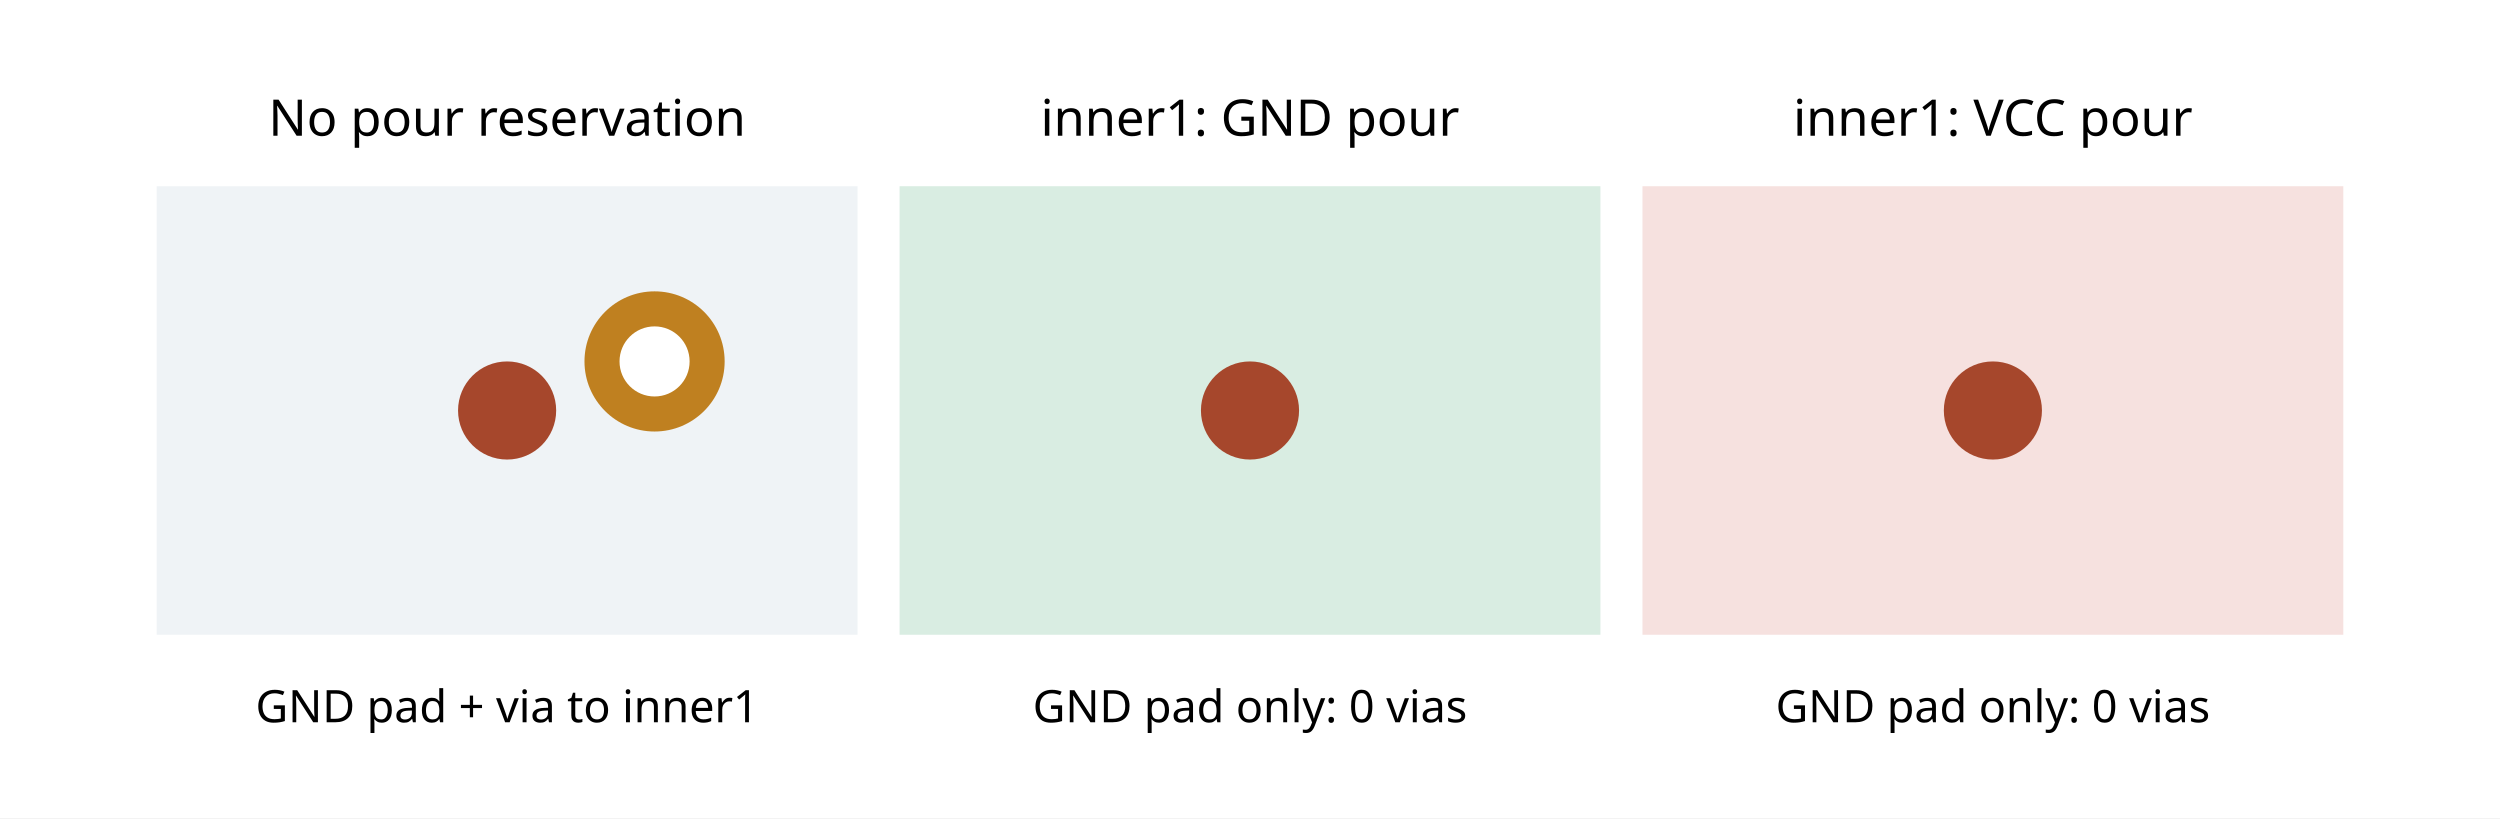
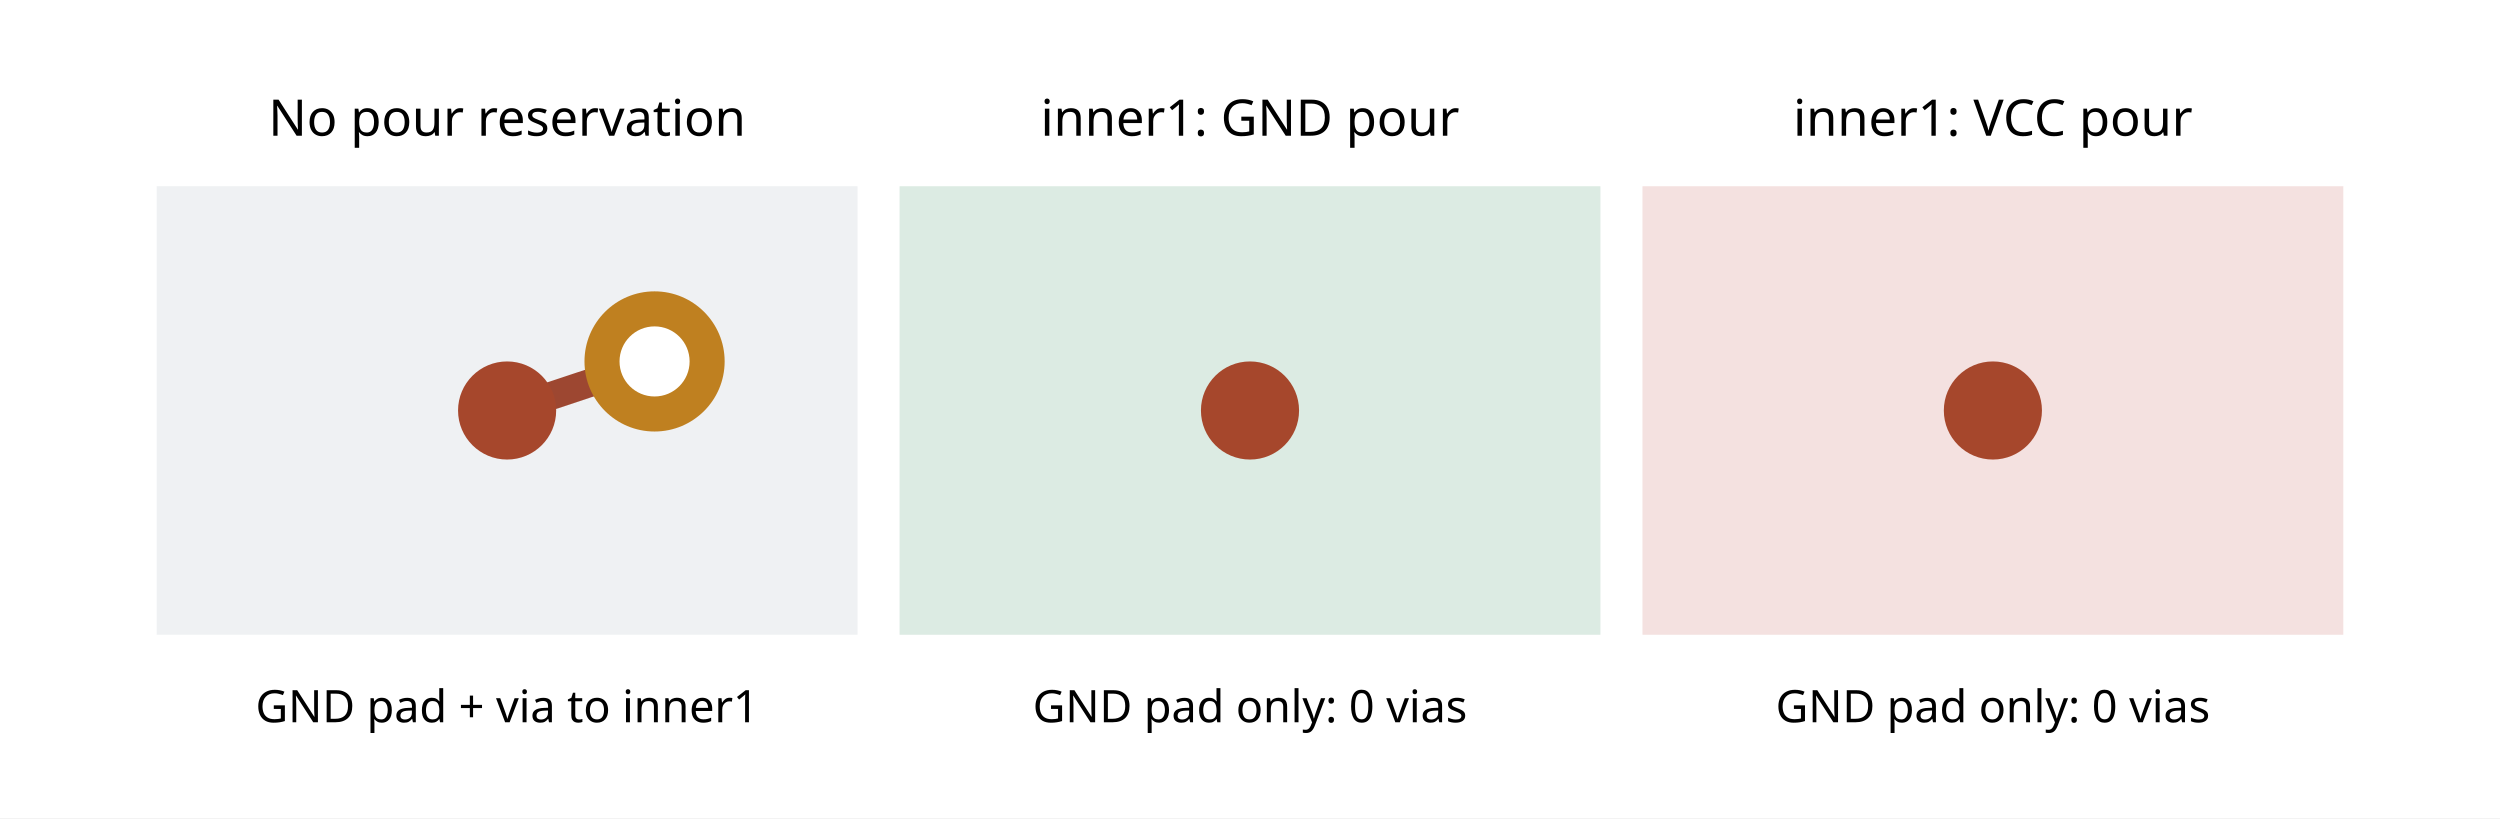
<svg xmlns="http://www.w3.org/2000/svg" width="1100" height="360" viewBox="0 0 1100 360">
  <rect width="100%" height="100%" fill="white" />
  <g>
    <polyline data-points="0,0 0.526,0.175" data-type="line" data-label="" points="223.128,180.617 288.009,159.031" fill="none" stroke="#a6472c" stroke-linejoin="round" stroke-width="12.335" />
  </g>
  <g>
-     <rect data-type="rect" data-label="" data-x="0" data-y="0" x="68.943" y="81.938" width="308.37" height="197.357" fill="#eff3f6" stroke="#64748b" stroke-width="0.008" />
+     <rect data-type="rect" data-label="" data-x="0" data-y="0" x="68.943" y="81.938" width="308.37" height="197.357" fill="rgba(60,85,110,0.08)" stroke="#64748b" stroke-width="0.008" />
  </g>
  <g>
-     <rect data-type="rect" data-label="" data-x="2.65" data-y="0" x="395.815" y="81.938" width="308.37" height="197.357" fill="#d9ede2" stroke="#64748b" stroke-width="0.008" />
+     <rect data-type="rect" data-label="" data-x="2.65" data-y="0" x="395.815" y="81.938" width="308.37" height="197.357" fill="rgba(36,130,77,0.16)" stroke="#64748b" stroke-width="0.008" />
  </g>
  <g>
-     <rect data-type="rect" data-label="" data-x="5.3" data-y="0" x="722.687" y="81.938" width="308.37" height="197.357" fill="#f6e1df" stroke="#64748b" stroke-width="0.008" />
+     <rect data-type="rect" data-label="" data-x="5.3" data-y="0" x="722.687" y="81.938" width="308.37" height="197.357" fill="rgba(175,42,32,0.14)" stroke="#64748b" stroke-width="0.008" />
  </g>
  <circle data-type="circle" data-label="" data-x="0" data-y="0" cx="223.128" cy="180.617" r="21.586" fill="#a6472c" stroke="black" stroke-width="0.008" />
  <circle data-type="circle" data-label="" data-x="0.526" data-y="0.175" cx="288.009" cy="159.031" r="30.837" fill="#bf8020" stroke="black" stroke-width="0.008" />
  <circle data-type="circle" data-label="" data-x="0.526" data-y="0.175" cx="288.009" cy="159.031" r="15.419" fill="white" stroke="black" stroke-width="0.008" />
  <circle data-type="circle" data-label="" data-x="2.65" data-y="0" cx="550" cy="180.617" r="21.586" fill="#a6472c" stroke="black" stroke-width="0.008" />
  <circle data-type="circle" data-label="" data-x="5.3" data-y="0" cx="876.872" cy="180.617" r="21.586" fill="#a6472c" stroke="black" stroke-width="0.008" />
  <text data-type="text" data-label="No pour reservation" data-x="0" data-y="1.05" x="223.128" y="51.101" fill="black" font-size="22.203" font-family="sans-serif" text-anchor="middle" dominant-baseline="central">No pour reservation</text>
  <text data-type="text" data-label="GND pad + via to inner1" data-x="0" data-y="-1.05" x="223.128" y="310.132" fill="black" font-size="19.736" font-family="sans-serif" text-anchor="middle" dominant-baseline="central">GND pad + via to inner1</text>
  <text data-type="text" data-label="inner1: GND pour" data-x="2.65" data-y="1.05" x="550" y="51.101" fill="black" font-size="22.203" font-family="sans-serif" text-anchor="middle" dominant-baseline="central">inner1: GND pour</text>
  <text data-type="text" data-label="GND pad only: 0 vias" data-x="2.65" data-y="-1.05" x="550" y="310.132" fill="black" font-size="19.736" font-family="sans-serif" text-anchor="middle" dominant-baseline="central">GND pad only: 0 vias</text>
  <text data-type="text" data-label="inner1: VCC pour" data-x="5.3" data-y="1.05" x="876.872" y="51.101" fill="black" font-size="22.203" font-family="sans-serif" text-anchor="middle" dominant-baseline="central">inner1: VCC pour</text>
  <text data-type="text" data-label="GND pad only: 0 vias" data-x="5.3" data-y="-1.05" x="876.872" y="310.132" fill="black" font-size="19.736" font-family="sans-serif" text-anchor="middle" dominant-baseline="central">GND pad only: 0 vias</text>
  <g id="crosshair" style="display: none">
    <line id="crosshair-h" y1="0" y2="360" stroke="#666" stroke-width="0.5" />
    <line id="crosshair-v" x1="0" x2="1100" stroke="#666" stroke-width="0.5" />
    <text id="coordinates" font-family="monospace" font-size="12" fill="#666" />
  </g>
</svg>
